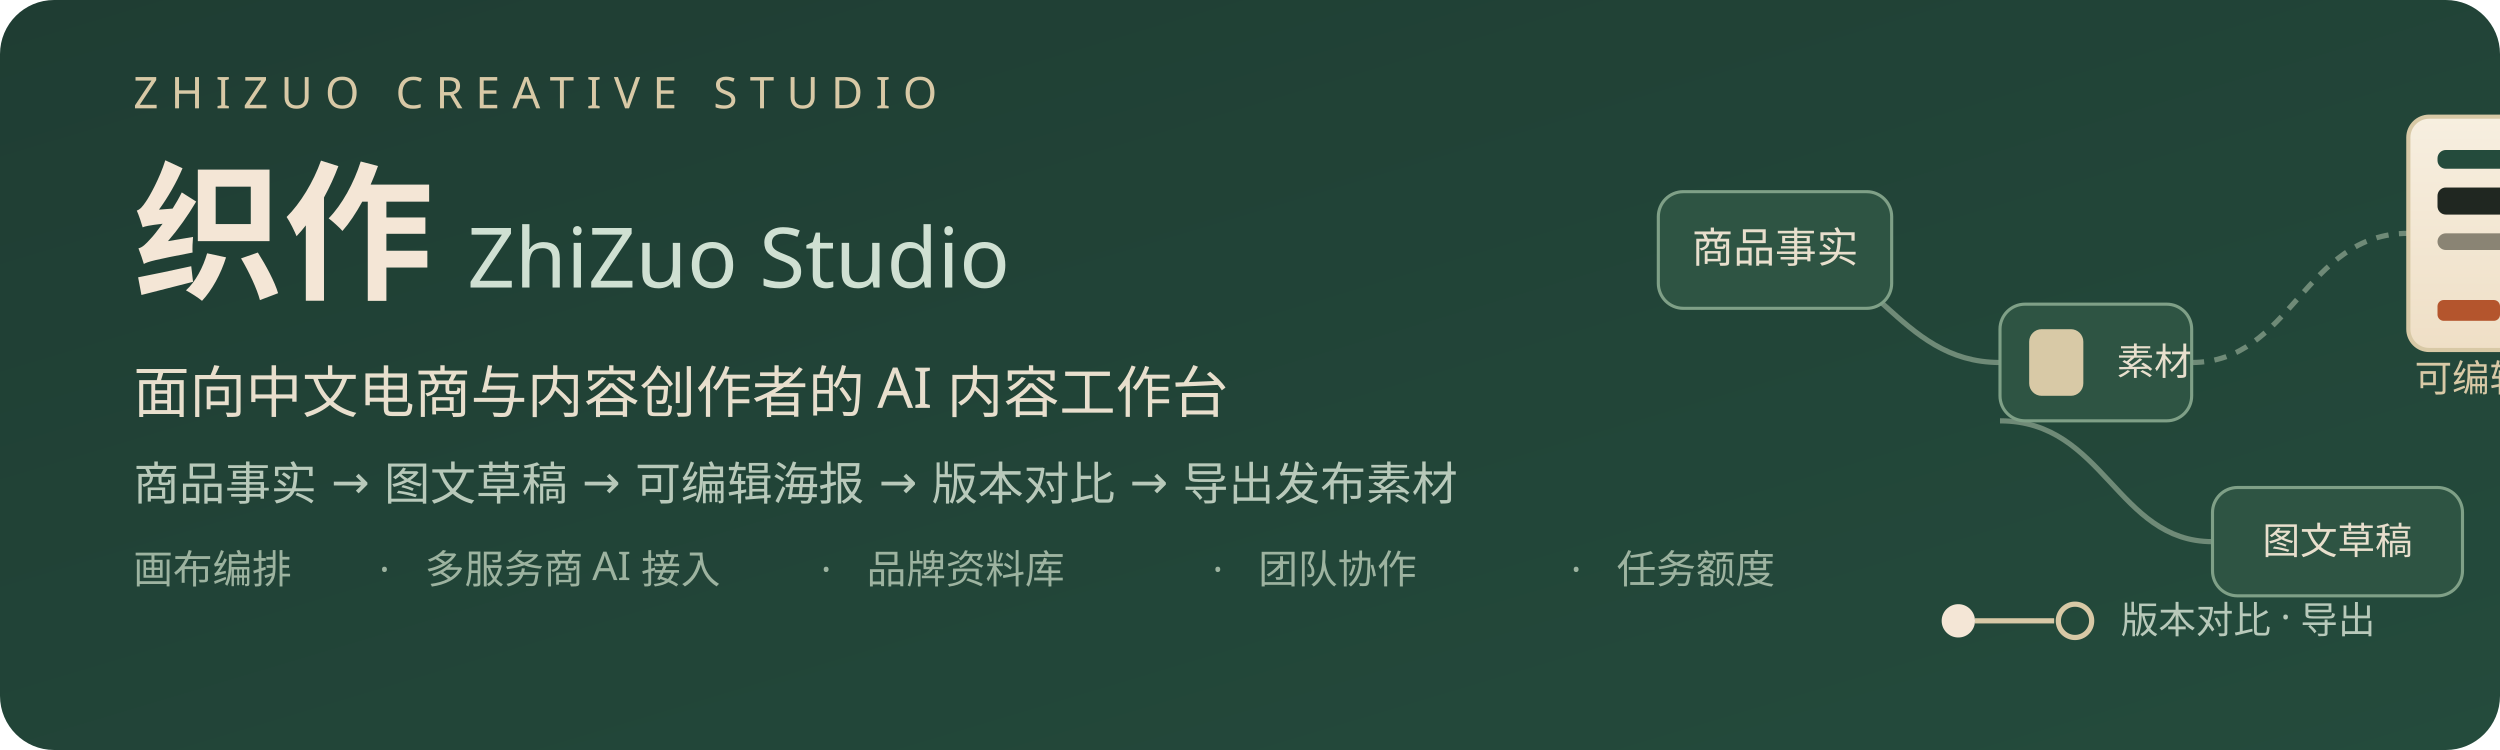
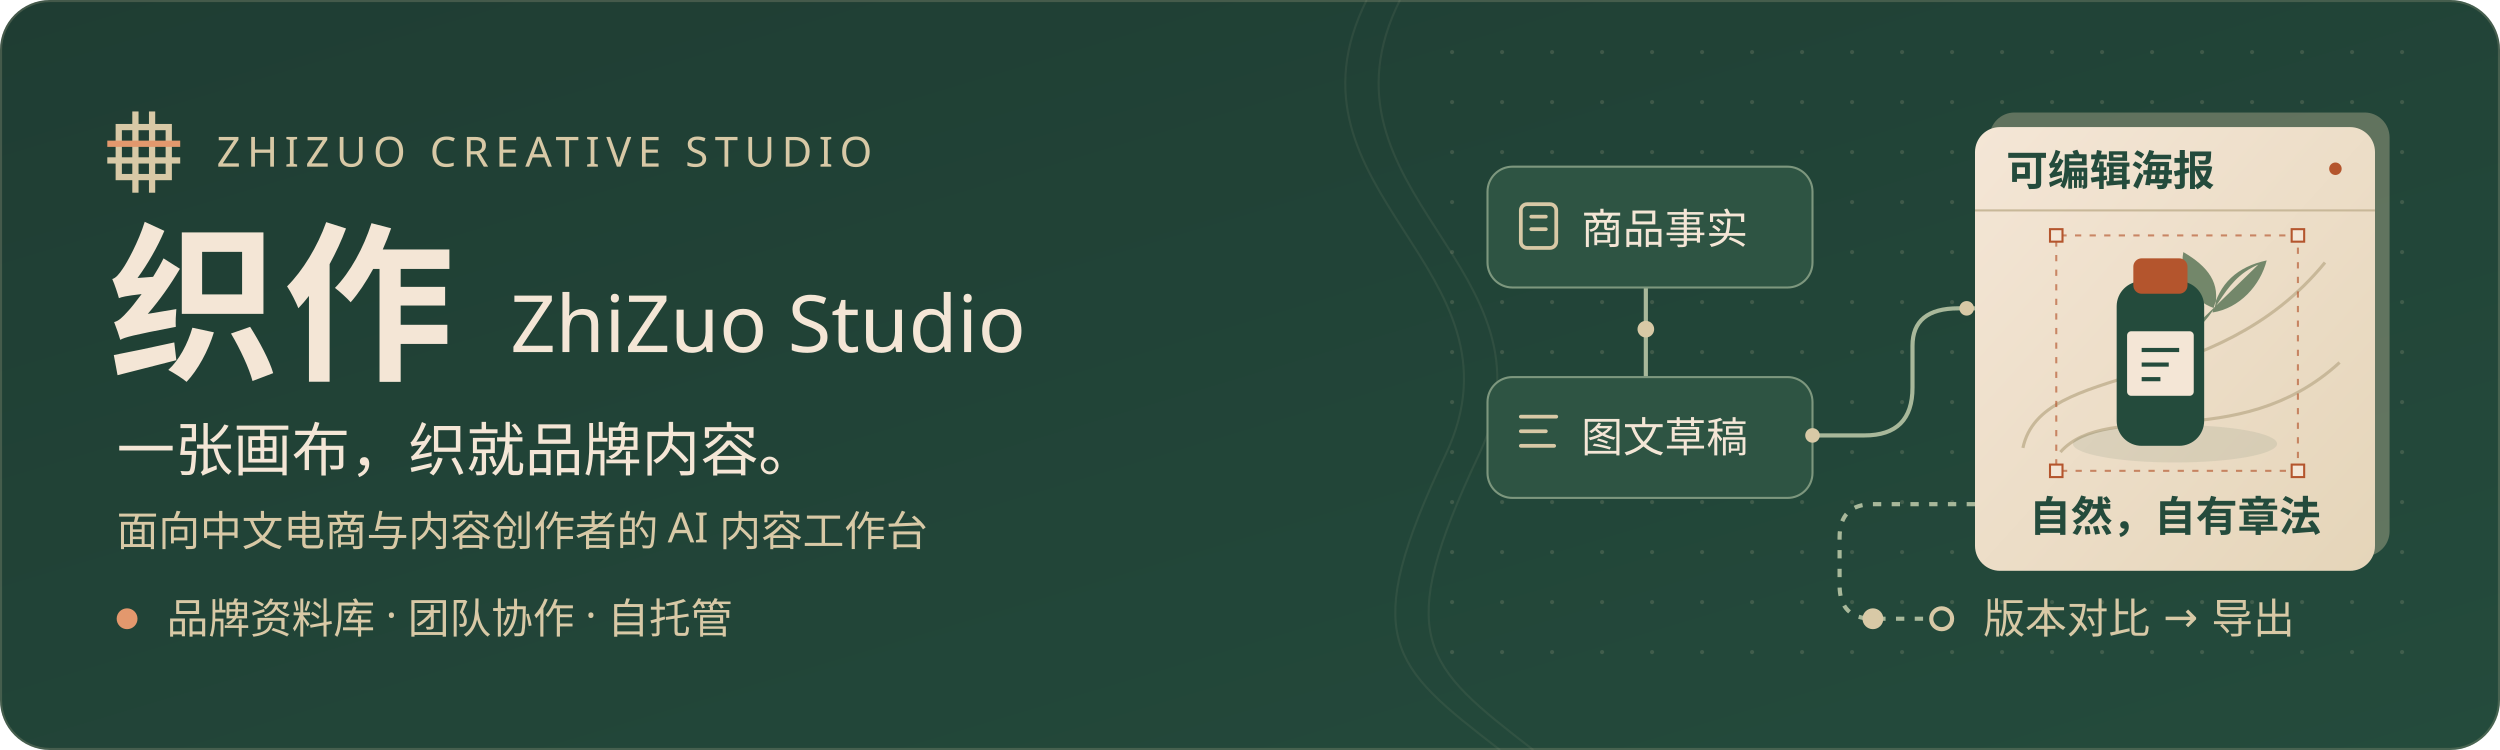
- <svg xmlns="http://www.w3.org/2000/svg" width="1200" height="360" viewBox="0 0 1200 360" role="img" aria-labelledby="hero-title hero-desc">
+ <svg xmlns="http://www.w3.org/2000/svg" width="1200" height="360" viewBox="0 0 1200 360" role="img" aria-labelledby="hero-title hero-desc" font-family="'PingFang SC','Hiragino Sans GB','Noto Sans SC',sans-serif">
  <defs>
-     <linearGradient id="bg" x1="0" y1="0" x2="1" y2="1">
-       <stop offset="0" stop-color="#1f3d33" />
+     <linearGradient id="hero-bg" x1="0" y1="0" x2="1" y2="1">
+       <stop stop-color="#1f3d33" />
      <stop offset="1" stop-color="#244b3c" />
    </linearGradient>
-     <linearGradient id="poster" x1="0" y1="0" x2="0" y2="1">
-       <stop offset="0" stop-color="#f7efe0" />
-       <stop offset="1" stop-color="#efdfc6" />
+     <linearGradient id="hero-paper" x1="0" y1="0" x2="1" y2="1">
+       <stop stop-color="#f4e6d6" />
+       <stop offset="1" stop-color="#e5d5b9" />
    </linearGradient>
+     <pattern id="hero-grid" width="24" height="24" patternUnits="userSpaceOnUse">
+       <circle cx="1" cy="1" r="1" fill="#d8c9a6" opacity=".16" />
+     </pattern>
+     <clipPath id="hero-clip">
+       <rect width="1200" height="360" rx="24" />
+     </clipPath>
  </defs>
-   <rect width="1200" height="360" rx="26" fill="url(#bg)" />
-   <g id="title-block" transform="translate(64 52)">
-     <text font-family="'PingFang SC','Hiragino Sans GB','Noto Sans SC',sans-serif" font-size="21" fill="#d8c9a6" letter-spacing="6">ZHIZUO CREATIVE STUDIO</text>
-     <text y="86" font-family="'PingFang SC','Hiragino Sans GB','Noto Sans SC',sans-serif" font-size="72" font-weight="700" fill="#f4e6d6">织作 <tspan fill="#cfe0d2" font-size="40" font-weight="500">ZhiZuo Studio</tspan>
-     </text>
-     <text y="146" font-family="'PingFang SC','Hiragino Sans GB','Noto Sans SC',sans-serif" font-size="27" fill="#e8dfcd">面向中文电商与内容创作者的 AI 内容工作台</text>
-     <text y="188" font-family="'PingFang SC','Hiragino Sans GB','Noto Sans SC',sans-serif" font-size="22" fill="#b8c9ba">商品事实 → 图文草稿 → 可编辑海报 → 版本对比 → 导出发布素材</text>
-     <g id="meta" transform="translate(0 228)" font-family="'PingFang SC','Hiragino Sans GB','Noto Sans SC',sans-serif" font-size="19" fill="#9db3a0">
-       <text x="0">画布编排</text>
-       <text x="118">·</text>
-       <text x="140">多服务商 AI 接入</text>
-       <text x="330">·</text>
-       <text x="352">品牌资料库</text>
-       <text x="518">·</text>
-       <text x="540">团队协作</text>
-       <text x="690">·</text>
-       <text x="712">任务额度</text>
+   <g clip-path="url(#hero-clip)">
+     <rect width="1200" height="360" fill="url(#hero-bg)" />
+     <rect x="682" y="24" width="494" height="312" fill="url(#hero-grid)" />
+     <path d="M656 0C610 92 736 129 694 218S667 319 720 360M672 0C626 92 752 129 710 218S683 319 736 360" fill="none" stroke="#d8c9a6" stroke-opacity=".08" />
+     <rect x=".5" y=".5" width="1199" height="359" rx="23.5" fill="none" stroke="#d8c9a6" stroke-opacity=".2" />
+   </g>
+   <g fill="none" stroke="#d8c9a6" stroke-width="3" stroke-linecap="square">
+     <path d="M57 61H81V85H57ZM65 55V91M73 55V91" />
+     <path d="M53 69H85" stroke="#e3986d" />
+     <path d="M53 77H85" />
+   </g>
+   <text x="104" y="80" font-size="20" letter-spacing="3.2" fill="#d8c9a6">ZHIZUO CREATIVE STUDIO</text>
+   <text x="52" y="176" font-size="82" font-weight="700" letter-spacing="2" fill="#f4e6d6">织作</text>
+   <text x="245" y="169" font-size="38" font-weight="500" fill="#f4e6d6">ZhiZuo Studio</text>
+   <text x="56" y="226" font-size="28" font-weight="500" fill="#f4e6d6">一张画布，织就品牌内容。</text>
+   <text x="56" y="262" font-size="20" fill="#d8c9a6">面向中文电商与内容创作者的 AI 内容工作台</text>
+   <circle cx="61" cy="297" r="5" fill="#e3986d" />
+   <text x="80" y="304" font-size="20" fill="#d8c9a6">品牌资料库 · 团队协作 · 自托管</text>
+   <g id="canvas-proof">
+     <g fill="none" stroke="#a8b89a" stroke-width="2">
+       <path d="M790 138V181" />
+       <path d="M870 209H895Q918 209 918 186V166Q918 148 940 148H948" />
+       <path d="M948 242H899Q883 242 883 258V281Q883 297 899 297H934" stroke-dasharray="4 5" />
    </g>
-   </g>
-   <g id="canvas-proof" transform="translate(790 46)" font-family="'PingFang SC','Hiragino Sans GB','Noto Sans SC',sans-serif">
-     <path d="M 60 74 C 110 74 120 128 170 128" stroke="#6f8a77" stroke-width="2.5" fill="none" />
-     <path d="M 262 128 C 310 128 316 66 366 66" stroke="#6f8a77" stroke-width="2.5" fill="none" stroke-dasharray="6 5" />
-     <path d="M 170 156 C 220 156 226 214 272 214" stroke="#6f8a77" stroke-width="2.5" fill="none" />
-     <rect x="6" y="46" width="112" height="56" rx="12" fill="#2e5443" stroke="#7fa087" stroke-width="1.5" />
-     <text x="62" y="80" text-anchor="middle" font-size="20" fill="#e8dfcd">商品事实</text>
-     <rect x="366" y="10" width="96" height="112" rx="10" fill="url(#poster)" stroke="#d8c9a6" stroke-width="2" />
-     <rect x="380" y="26" width="52" height="9" rx="4" fill="#244b3c" />
-     <rect x="380" y="44" width="68" height="13" rx="4" fill="#202721" />
-     <rect x="380" y="66" width="60" height="8" rx="4" fill="#8a8474" />
-     <rect x="380" y="98" width="30" height="10" rx="3" fill="#b4552d" />
-     <text x="414" y="142" text-anchor="middle" font-size="18" fill="#d8c9a6">可编辑海报</text>
-     <rect x="170" y="100" width="92" height="56" rx="12" fill="#2e5443" stroke="#7fa087" stroke-width="1.5" />
-     <rect x="184" y="112" width="26" height="32" rx="6" fill="#d8c9a6" />
-     <text x="226" y="134" font-size="18" fill="#e8dfcd">素材</text>
-     <rect x="272" y="188" width="120" height="52" rx="12" fill="#2e5443" stroke="#7fa087" stroke-width="1.5" />
-     <text x="332" y="220" text-anchor="middle" font-size="18" fill="#e8dfcd">图文草稿</text>
-     <circle cx="150" cy="252" r="8" fill="#f4e6d6" />
-     <circle cx="206" cy="252" r="8" fill="none" stroke="#d8c9a6" stroke-width="2.5" />
-     <path d="M 158 252 L 196 252" stroke="#d8c9a6" stroke-width="2.5" />
-     <text x="228" y="258" font-size="18" fill="#b8c9ba">版本对比 · 导出</text>
+     <circle cx="790" cy="158" r="4" fill="#d8c9a6" />
+     <rect x="714" y="80" width="156" height="58" rx="12" fill="#2e5443" stroke="#7d977e" />
+     <g fill="none" stroke="#d8c9a6" stroke-width="1.8" stroke-linecap="round">
+       <rect x="730" y="98" width="17" height="21" rx="3" />
+       <path d="M735 104H742M735 110H742" />
+     </g>
+     <text x="759" y="117" font-size="20" fill="#f4e6d6">商品事实</text>
+     <rect x="714" y="181" width="156" height="58" rx="12" fill="#2e5443" stroke="#7d977e" />
+     <g fill="none" stroke="#d8c9a6" stroke-width="1.8" stroke-linecap="round">
+       <path d="M730 200H747M730 207H742M730 214H746" />
+     </g>
+     <text x="759" y="217" font-size="20" fill="#f4e6d6">图文草稿</text>
+     <circle cx="870" cy="209" r="3.5" fill="#d8c9a6" />
+     <circle cx="944" cy="148" r="3.5" fill="#d8c9a6" />
+     <rect x="955" y="54" width="192" height="213" rx="12" fill="#d8c9a6" opacity=".35" />
+     <rect x="948" y="61" width="192" height="213" rx="12" fill="url(#hero-paper)" />
+     <path d="M948 101H1140" stroke="#c8b899" />
+     <text x="963" y="89" font-size="20" font-weight="600" fill="#244b3c">可编辑海报</text>
+     <circle cx="1121" cy="81" r="3" fill="#b4552d" />
+     <path d="M971 215C980 173 1063 191 1116 126M989 217C1012 191 1074 219 1123 174" fill="none" stroke="#c8b899" stroke-width="1.5" />
+     <ellipse cx="1044" cy="213" rx="49" ry="9" fill="#244b3c" opacity=".09" />
+     <path d="M1048 162C1065 154 1065 135 1084 127M1062 150C1075 148 1085 137 1088 125C1074 128 1065 136 1062 150M1063 148C1051 144 1046 132 1048 121C1060 128 1066 136 1063 148" fill="#73876a" />
+     <rect x="1016" y="135" width="42" height="79" rx="12" fill="#244b3c" />
+     <rect x="1024" y="124" width="26" height="17" rx="4" fill="#b4552d" />
+     <rect x="1021" y="159" width="32" height="31" rx="2" fill="#f4e6d6" />
+     <path d="M1028 168H1046M1028 175H1041M1028 182H1037" stroke="#244b3c" stroke-width="2" />
+     <rect x="987" y="113" width="116" height="113" rx="2" fill="none" stroke="#b4552d" stroke-opacity=".65" stroke-dasharray="3 4" />
+     <g fill="#f4e6d6" stroke="#b4552d">
+       <rect x="984" y="110" width="6" height="6" />
+       <rect x="1100" y="110" width="6" height="6" />
+       <rect x="984" y="223" width="6" height="6" />
+       <rect x="1100" y="223" width="6" height="6" />
+     </g>
+     <text x="1044" y="255" text-anchor="middle" font-size="20" font-weight="600" fill="#244b3c">自然，自有章法</text>
+     <circle cx="899" cy="297" r="5" fill="#d8c9a6" />
+     <circle cx="932" cy="297" r="5" fill="#244b3c" stroke="#d8c9a6" stroke-width="2" />
+     <text x="952" y="304" font-size="20" fill="#d8c9a6">版本对比 → 导出</text>
  </g>
</svg>
